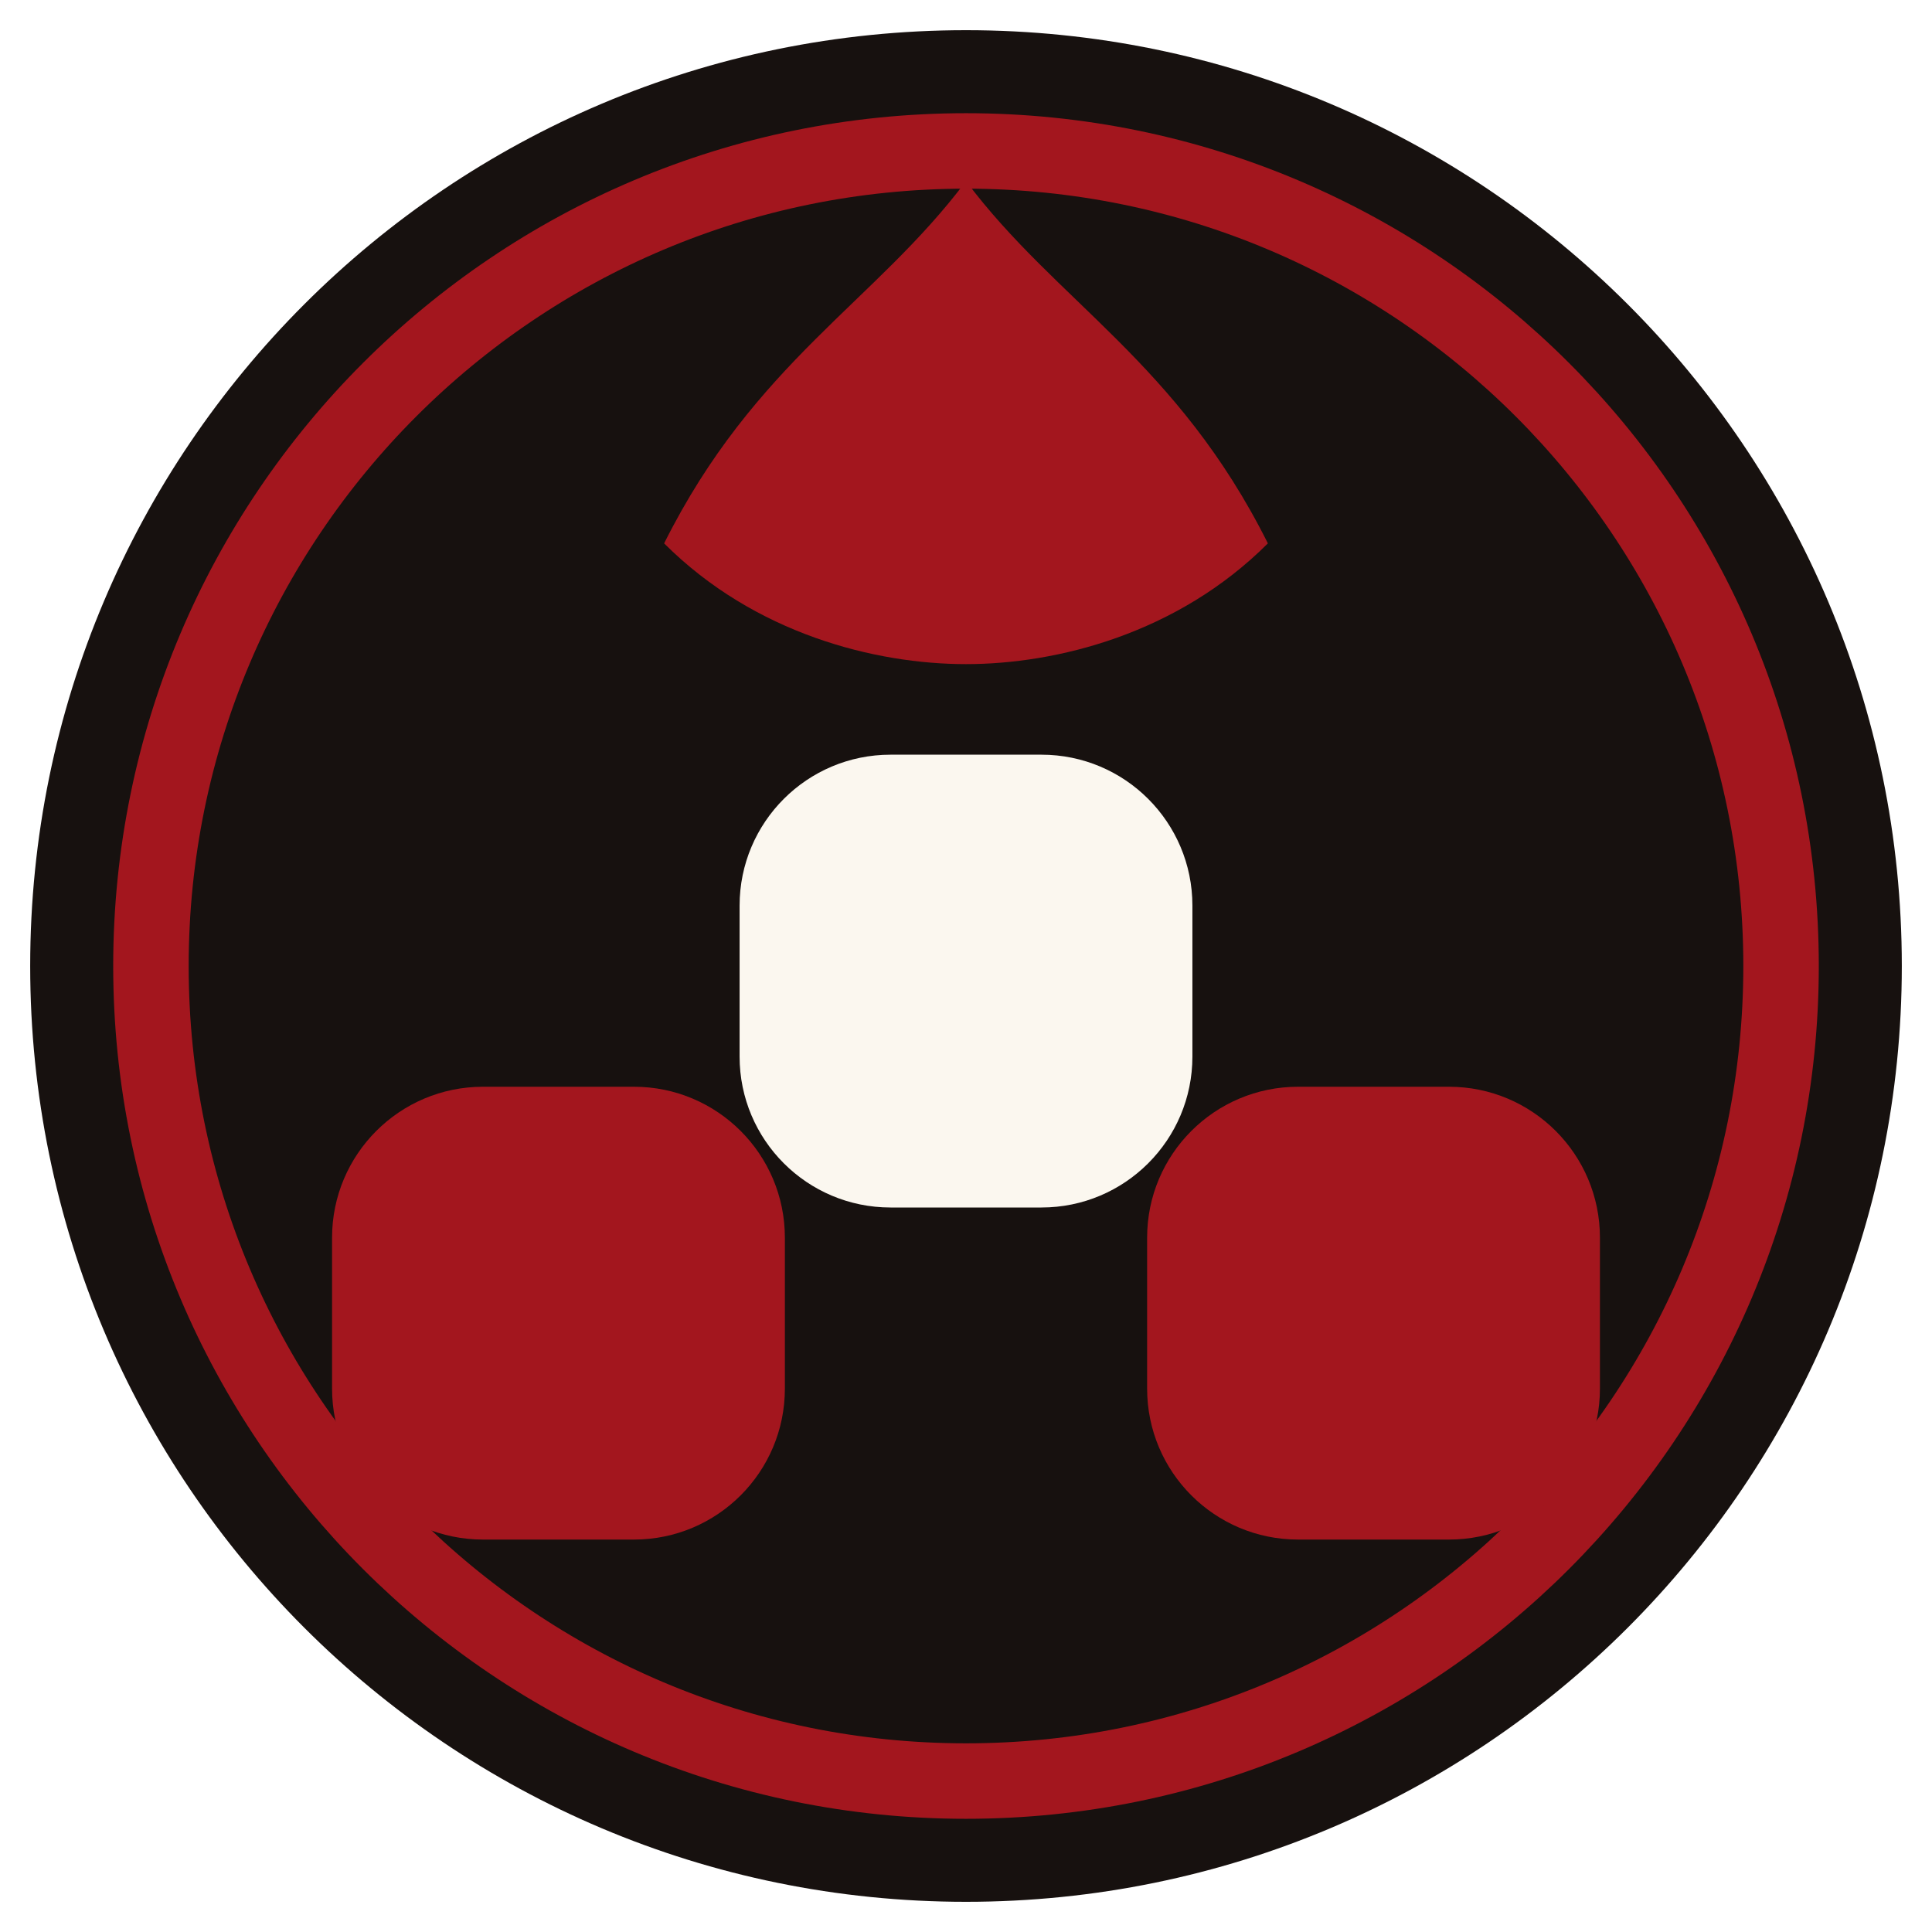
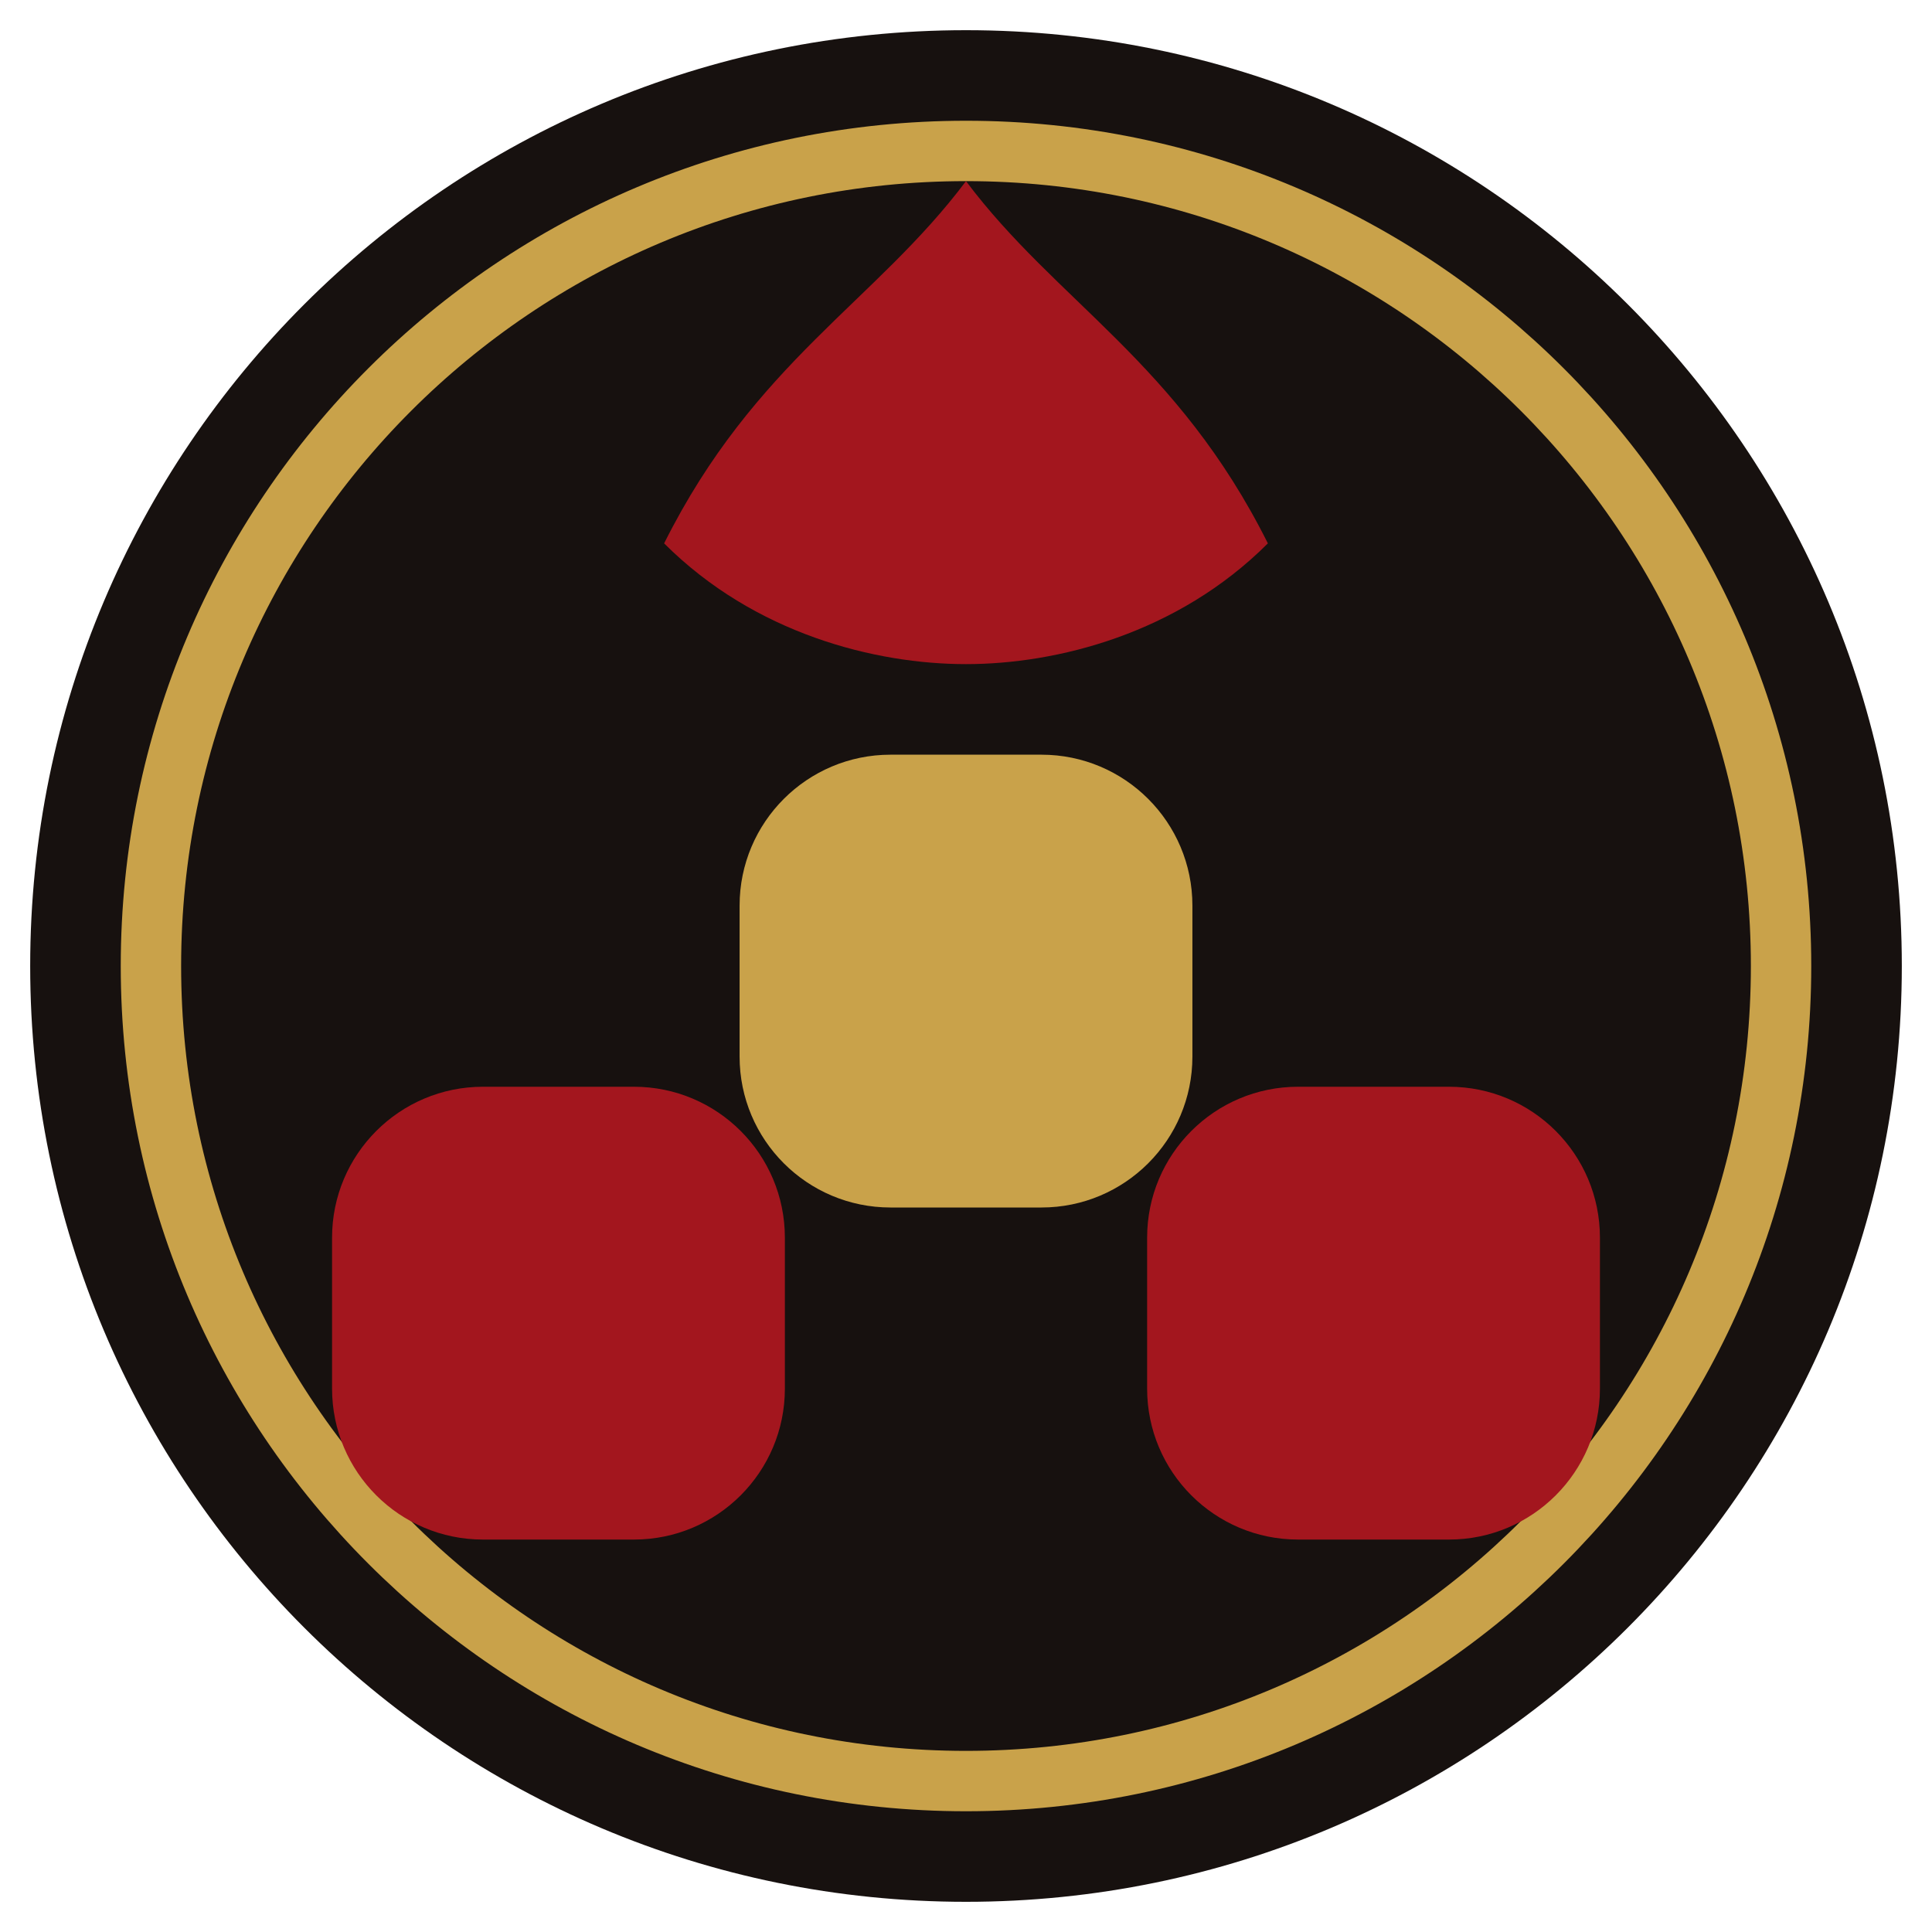
<svg xmlns="http://www.w3.org/2000/svg" width="64" height="64" viewBox="0 0 64 64">
  <circle cx="32" cy="32" r="31" fill="#17110f" />
-   <circle cx="32" cy="32" r="27" fill="none" stroke="#a3161e" stroke-width="2.5" />
+   <circle cx="32" cy="32" r="27" fill="none" stroke="#c9a24a" stroke-width="2" />
  <path d="M22 18c3-6 7-8 10-12 3 4 7 6 10 12-3 3-7 4-10 4s-7-1-10-4z" fill="#a3161e" />
  <rect x="11" y="36" width="15" height="15" rx="5" fill="#a3161e" />
  <rect x="38" y="36" width="15" height="15" rx="5" fill="#a3161e" />
-   <rect x="24.5" y="25" width="15" height="15" rx="5" fill="#fbf7ef" />
+   <rect x="24.5" y="25" width="15" height="15" rx="5" fill="#c9a24a" />
</svg>
